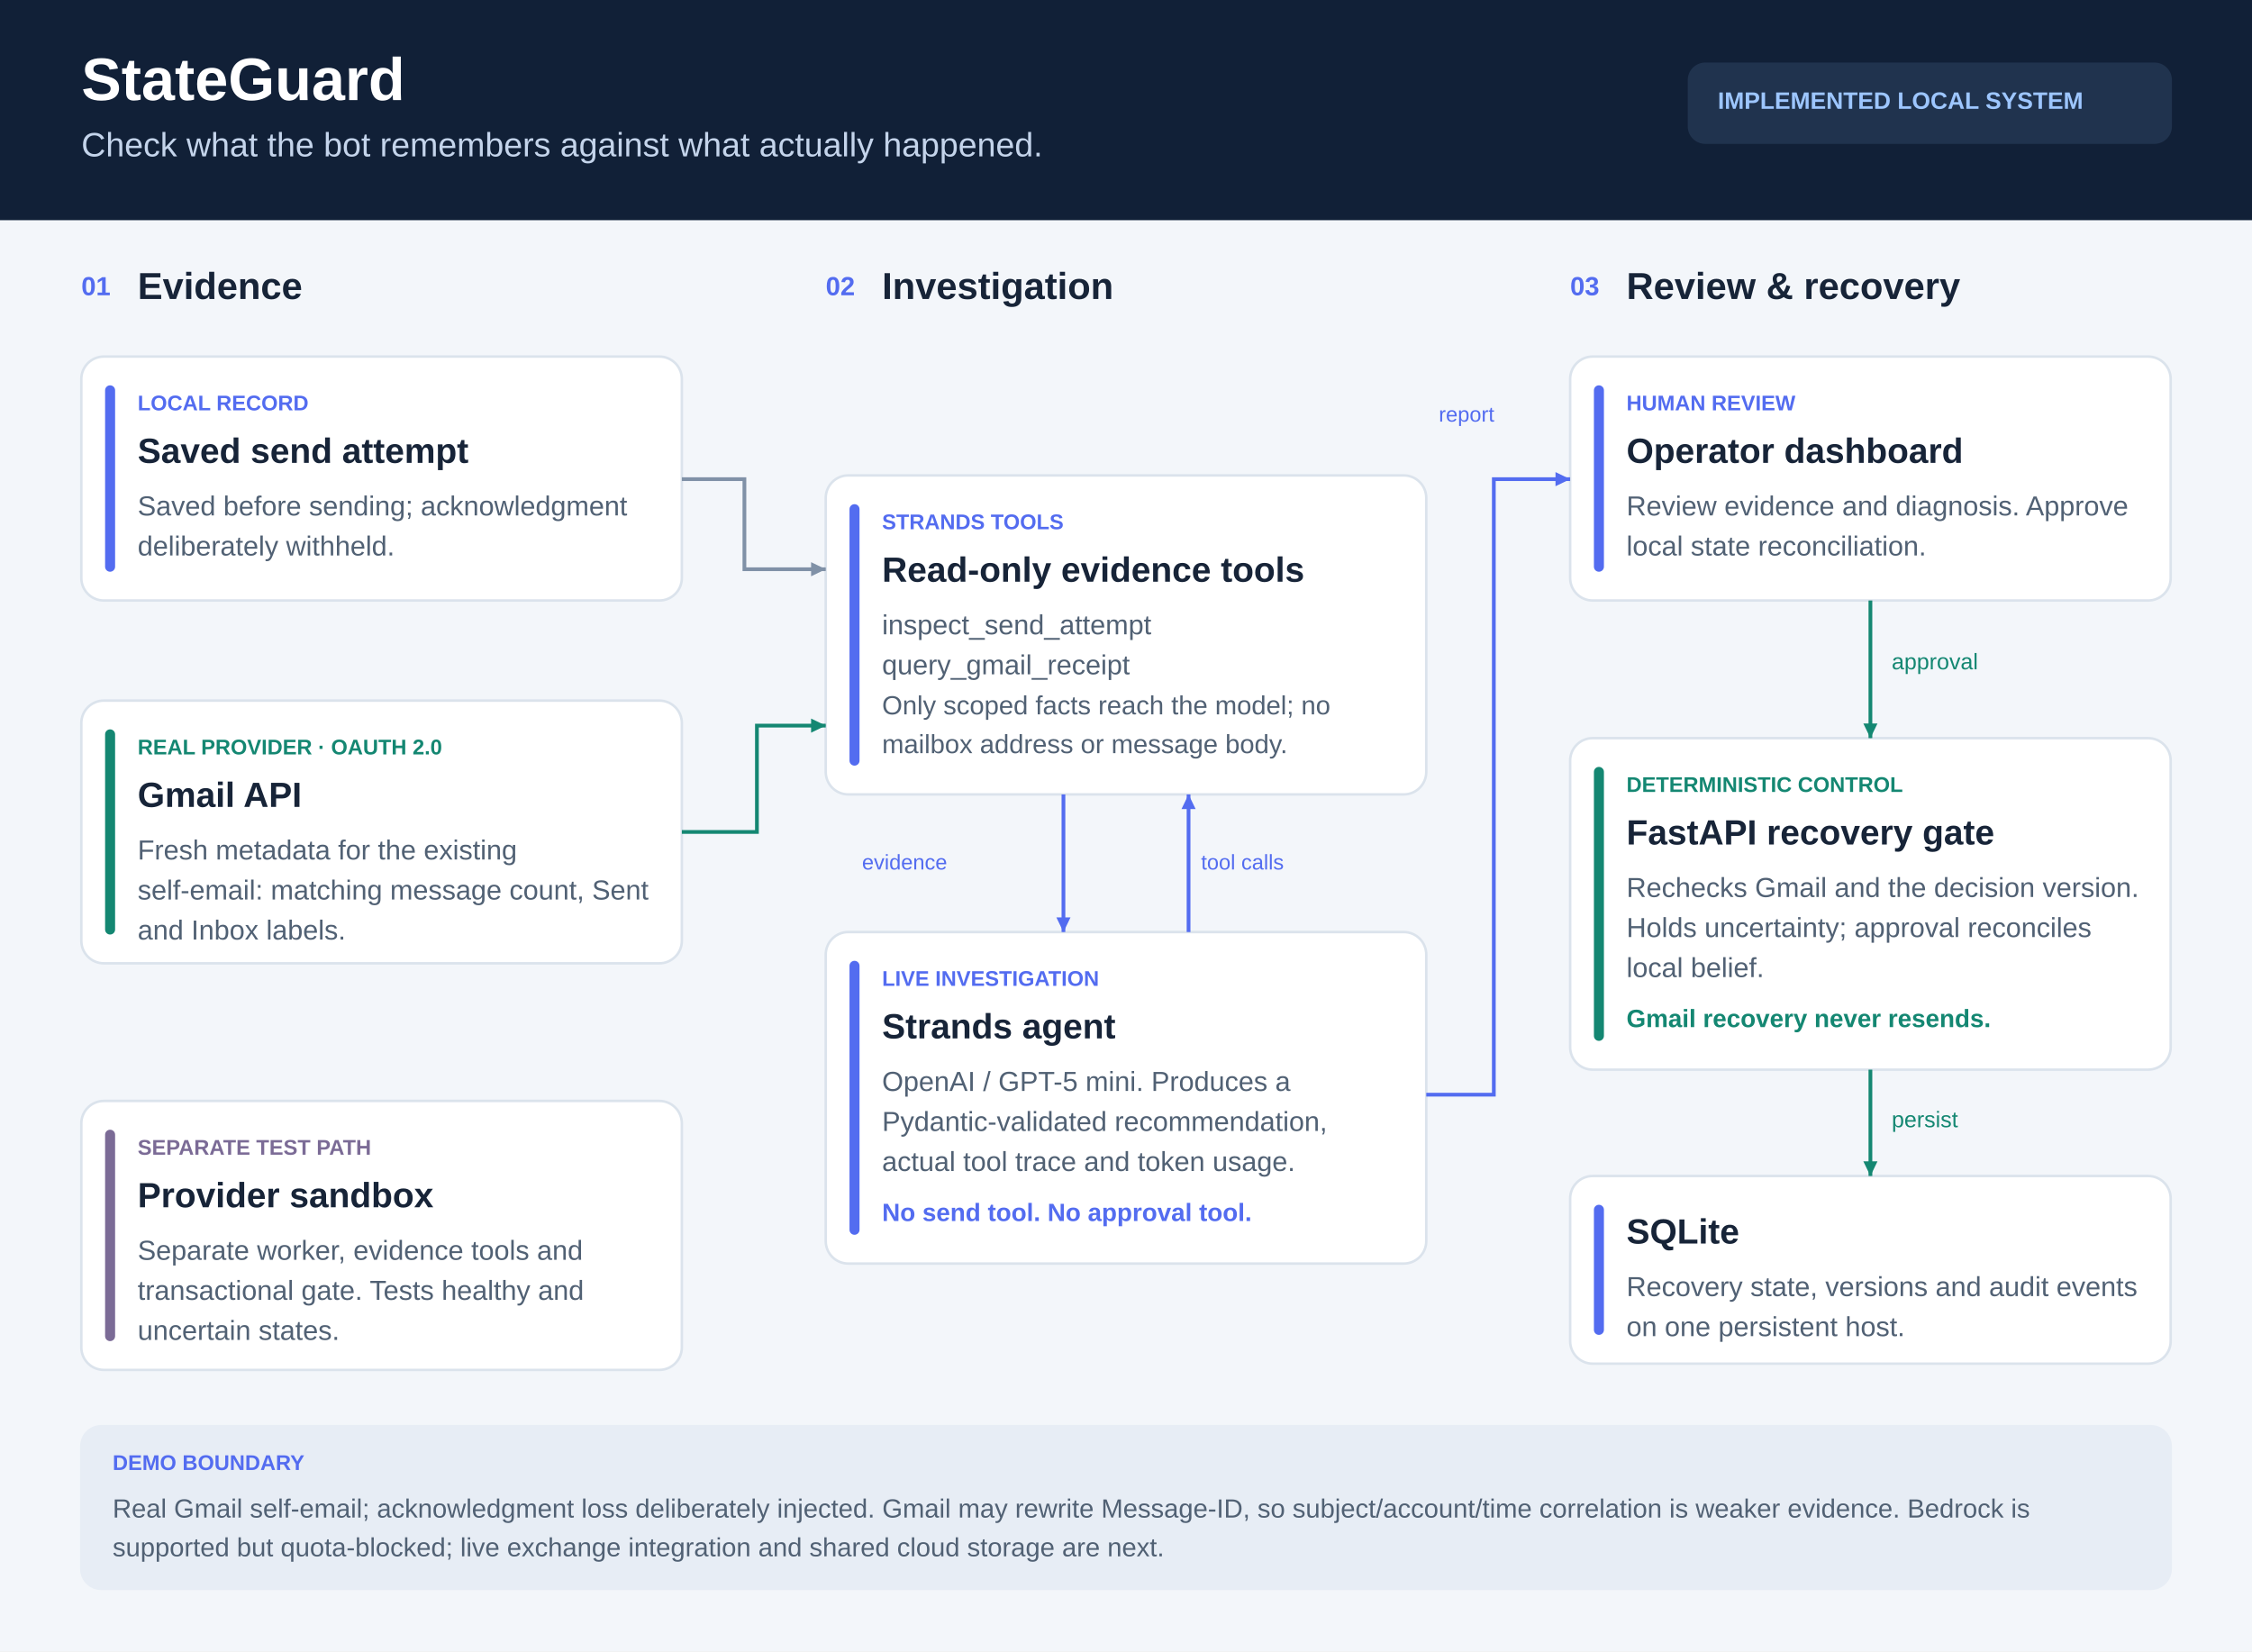
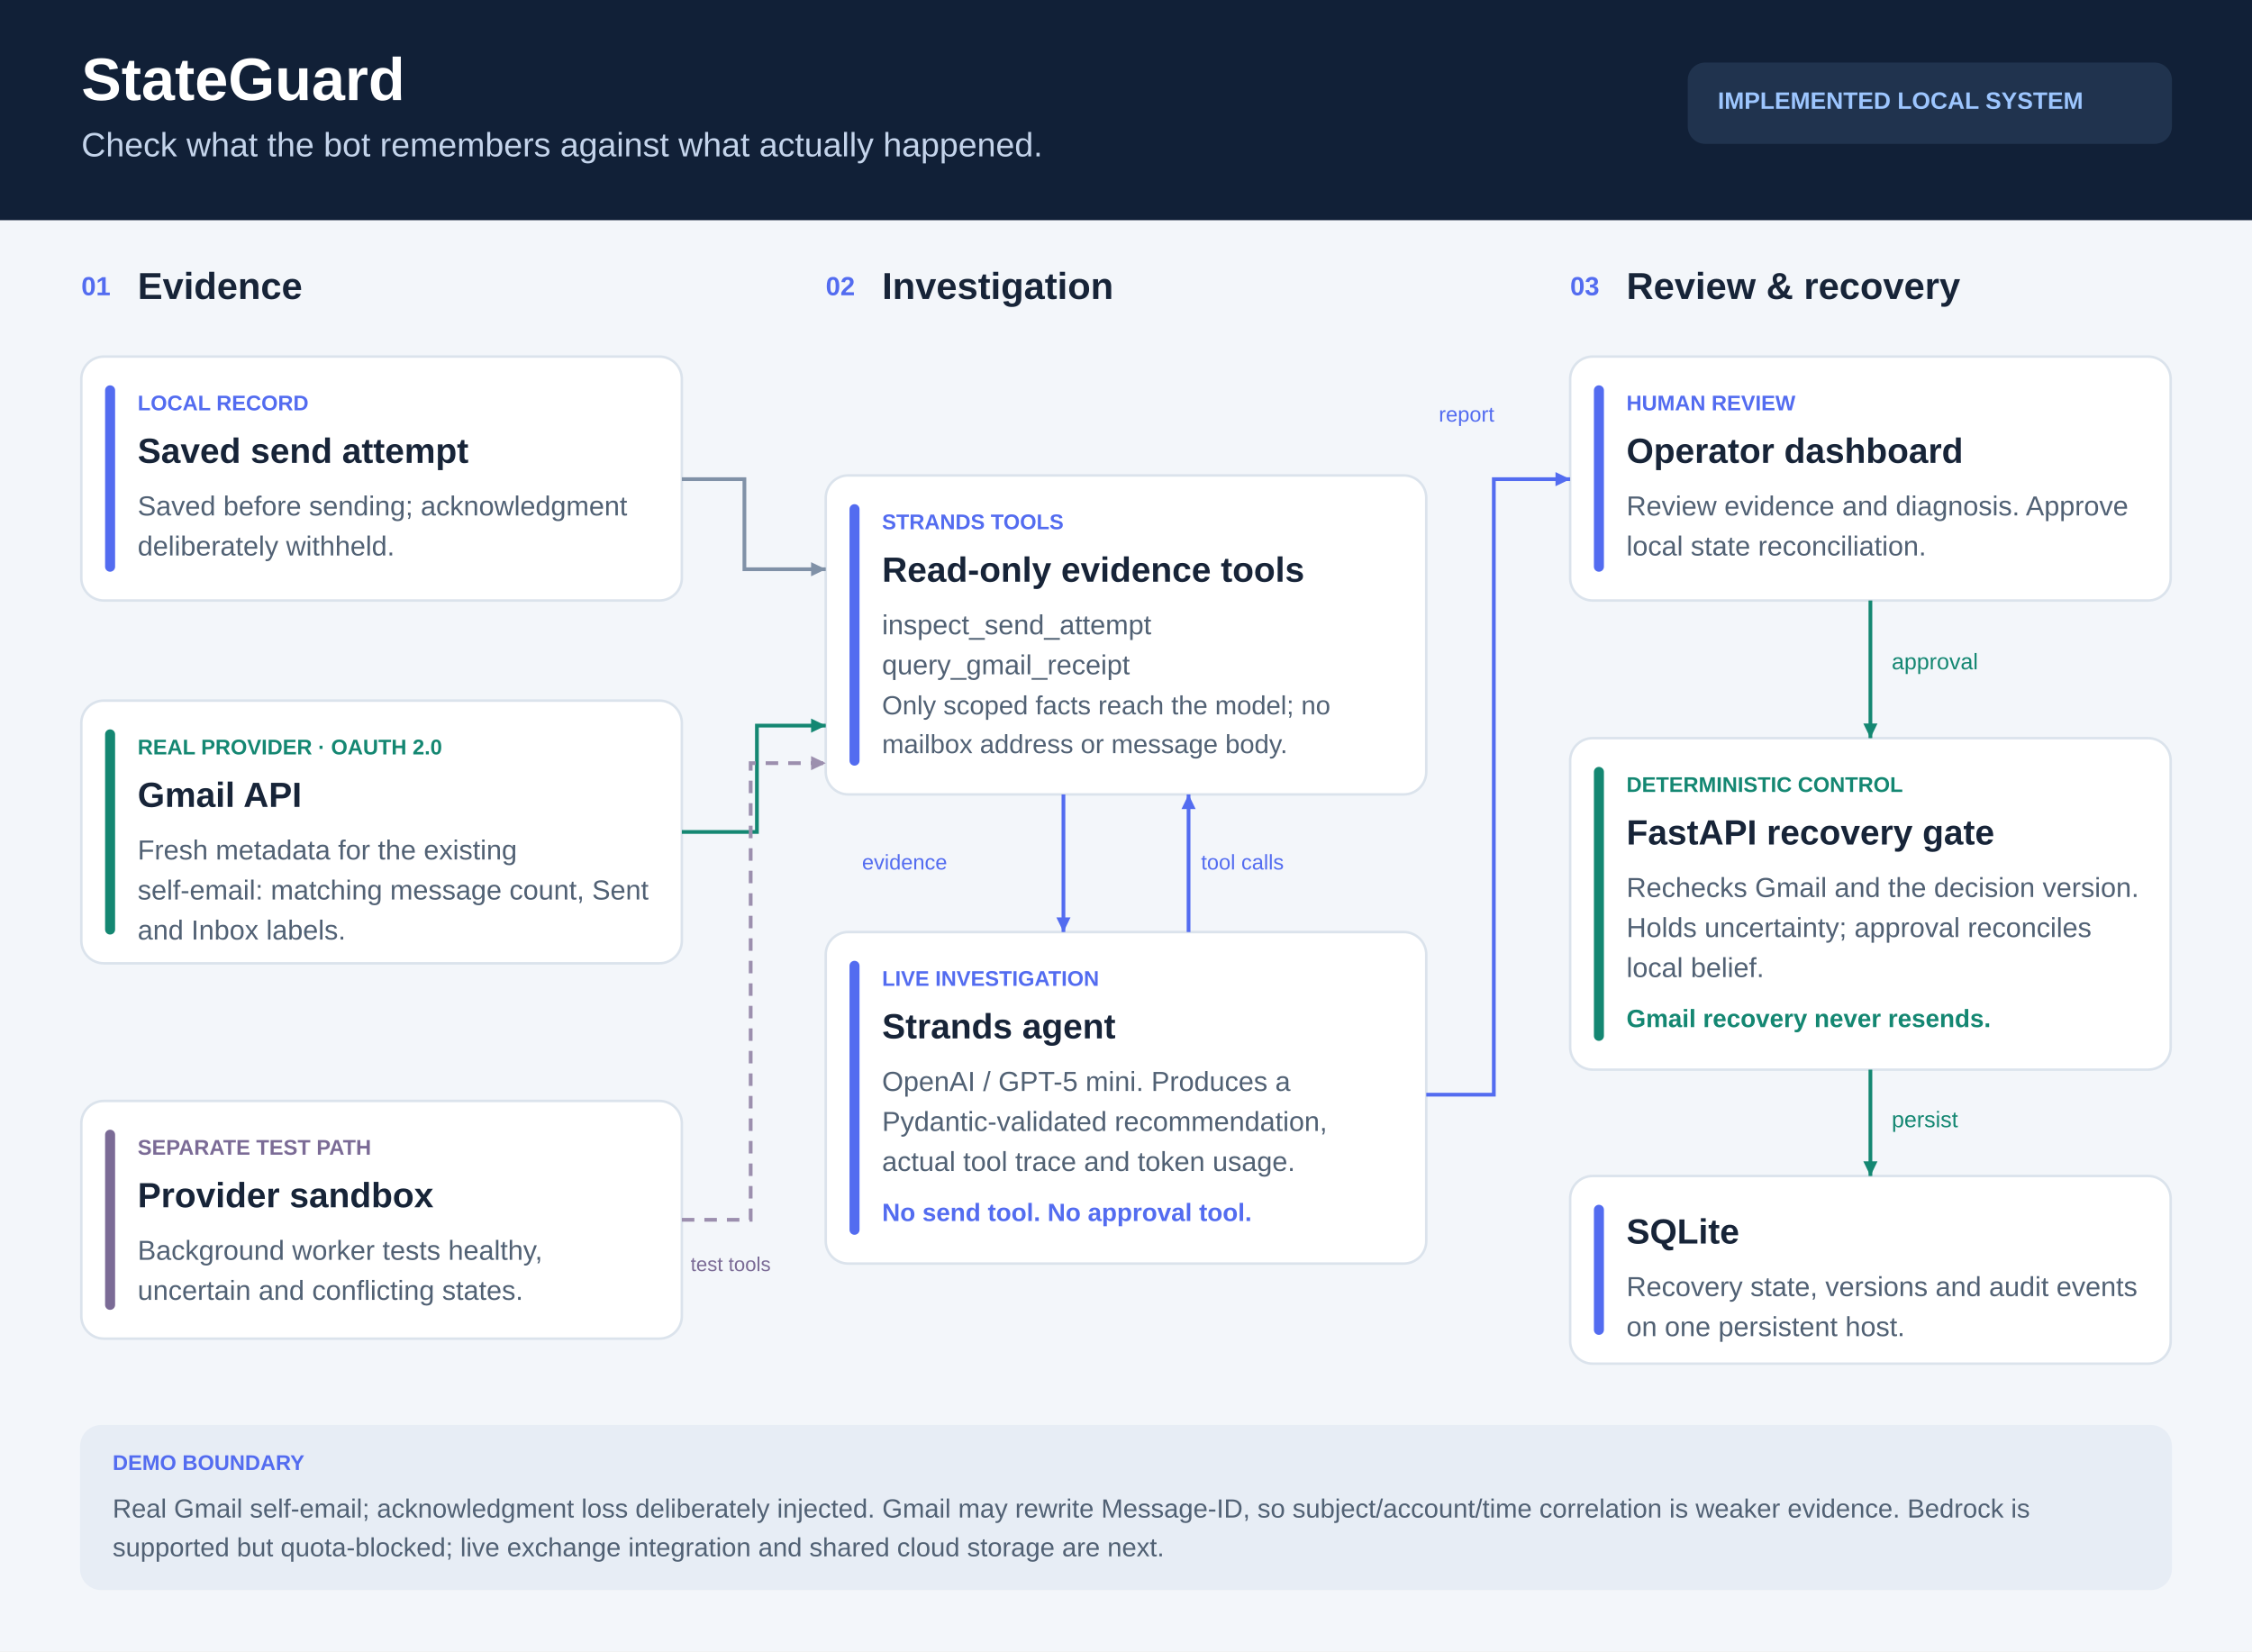
<svg xmlns="http://www.w3.org/2000/svg" width="1800" height="1320" viewBox="0 0 1800 1320" role="img" aria-label="StateGuard Architecture">
  <rect width="100%" height="100%" fill="#f3f6fa" />
  <rect x="0" y="0" width="1800" height="175" rx="0" fill="#112037" stroke="#112037" stroke-width="2" />
  <text x="65" y="80" fill="#ffffff" font-family="Segoe UI,Arial,sans-serif" font-size="48" font-weight="700">StateGuard</text>
  <text x="65" y="125" fill="#c4d4eb" font-family="Segoe UI,Arial,sans-serif" font-size="27" font-weight="400">Check what the bot remembers against what actually happened.</text>
  <rect x="1350" y="51" width="385" height="63" rx="13" fill="#20334e" stroke="#20334e" stroke-width="2" />
  <text x="1373" y="87" fill="#9dc6ff" font-family="Segoe UI,Arial,sans-serif" font-size="19" font-weight="700">IMPLEMENTED LOCAL SYSTEM</text>
  <text x="65" y="236" fill="#536cf0" font-family="Segoe UI,Arial,sans-serif" font-size="21" font-weight="700">01</text>
  <text x="110" y="239" fill="#172438" font-family="Segoe UI,Arial,sans-serif" font-size="30" font-weight="700">Evidence</text>
  <text x="660" y="236" fill="#536cf0" font-family="Segoe UI,Arial,sans-serif" font-size="21" font-weight="700">02</text>
  <text x="705" y="239" fill="#172438" font-family="Segoe UI,Arial,sans-serif" font-size="30" font-weight="700">Investigation</text>
  <text x="1255" y="236" fill="#536cf0" font-family="Segoe UI,Arial,sans-serif" font-size="21" font-weight="700">03</text>
  <text x="1300" y="239" fill="#172438" font-family="Segoe UI,Arial,sans-serif" font-size="30" font-weight="700">Review &amp; recovery</text>
  <rect x="65" y="285" width="480" height="195" rx="18" fill="#ffffff" stroke="#dbe3ec" stroke-width="2" />
  <rect x="85" y="309" width="6" height="147" rx="3" fill="#536cf0" stroke="#536cf0" stroke-width="2" />
  <text x="110" y="328" fill="#536cf0" font-family="Segoe UI,Arial,sans-serif" font-size="17" font-weight="700">LOCAL RECORD</text>
  <text x="110" y="370" fill="#172438" font-family="Segoe UI,Arial,sans-serif" font-size="28" font-weight="700">Saved send attempt</text>
  <text x="110" y="412" fill="#516174" font-family="Segoe UI,Arial,sans-serif" font-size="22" font-weight="400">Saved before sending; acknowledgment</text>
  <text x="110" y="444" fill="#516174" font-family="Segoe UI,Arial,sans-serif" font-size="22" font-weight="400">deliberately withheld.</text>
  <rect x="65" y="560" width="480" height="210" rx="18" fill="#ffffff" stroke="#dbe3ec" stroke-width="2" />
  <rect x="85" y="584" width="6" height="162" rx="3" fill="#148772" stroke="#148772" stroke-width="2" />
  <text x="110" y="603" fill="#148772" font-family="Segoe UI,Arial,sans-serif" font-size="17" font-weight="700">REAL PROVIDER · OAUTH 2.0</text>
  <text x="110" y="645" fill="#172438" font-family="Segoe UI,Arial,sans-serif" font-size="28" font-weight="700">Gmail API</text>
  <text x="110" y="687" fill="#516174" font-family="Segoe UI,Arial,sans-serif" font-size="22" font-weight="400">Fresh metadata for the existing</text>
  <text x="110" y="719" fill="#516174" font-family="Segoe UI,Arial,sans-serif" font-size="22" font-weight="400">self-email: matching message count, Sent</text>
  <text x="110" y="751" fill="#516174" font-family="Segoe UI,Arial,sans-serif" font-size="22" font-weight="400">and Inbox labels.</text>
-   <rect x="65" y="880" width="480" height="215" rx="18" fill="#ffffff" stroke="#dbe3ec" stroke-width="2" />
-   <rect x="85" y="904" width="6" height="167" rx="3" fill="#7b6b96" stroke="#7b6b96" stroke-width="2" />
+   <rect x="65" y="880" width="480" height="190" rx="18" fill="#ffffff" stroke="#dbe3ec" stroke-width="2" />
+   <rect x="85" y="904" width="6" height="142" rx="3" fill="#7b6b96" stroke="#7b6b96" stroke-width="2" />
  <text x="110" y="923" fill="#7b6b96" font-family="Segoe UI,Arial,sans-serif" font-size="17" font-weight="700">SEPARATE TEST PATH</text>
  <text x="110" y="965" fill="#172438" font-family="Segoe UI,Arial,sans-serif" font-size="28" font-weight="700">Provider sandbox</text>
-   <text x="110" y="1007" fill="#516174" font-family="Segoe UI,Arial,sans-serif" font-size="22" font-weight="400">Separate worker, evidence tools and</text>
-   <text x="110" y="1039" fill="#516174" font-family="Segoe UI,Arial,sans-serif" font-size="22" font-weight="400">transactional gate. Tests healthy and</text>
-   <text x="110" y="1071" fill="#516174" font-family="Segoe UI,Arial,sans-serif" font-size="22" font-weight="400">uncertain states.</text>
+   <text x="110" y="1007" fill="#516174" font-family="Segoe UI,Arial,sans-serif" font-size="22" font-weight="400">Background worker tests healthy,</text>
+   <text x="110" y="1039" fill="#516174" font-family="Segoe UI,Arial,sans-serif" font-size="22" font-weight="400">uncertain and conflicting states.</text>
  <rect x="660" y="380" width="480" height="255" rx="18" fill="#ffffff" stroke="#dbe3ec" stroke-width="2" />
  <rect x="680" y="404" width="6" height="207" rx="3" fill="#536cf0" stroke="#536cf0" stroke-width="2" />
  <text x="705" y="423" fill="#536cf0" font-family="Segoe UI,Arial,sans-serif" font-size="17" font-weight="700">STRANDS TOOLS</text>
  <text x="705" y="465" fill="#172438" font-family="Segoe UI,Arial,sans-serif" font-size="28" font-weight="700">Read-only evidence tools</text>
  <text x="705" y="507" fill="#516174" font-family="Segoe UI,Arial,sans-serif" font-size="22" font-weight="400">inspect_send_attempt</text>
  <text x="705" y="539" fill="#516174" font-family="Segoe UI,Arial,sans-serif" font-size="22" font-weight="400">query_gmail_receipt</text>
  <text x="705" y="571" fill="#516174" font-family="Segoe UI,Arial,sans-serif" font-size="21" font-weight="400">Only scoped facts reach the model; no</text>
  <text x="705" y="602" fill="#516174" font-family="Segoe UI,Arial,sans-serif" font-size="21" font-weight="400">mailbox address or message body.</text>
  <rect x="660" y="745" width="480" height="265" rx="18" fill="#ffffff" stroke="#dbe3ec" stroke-width="2" />
  <rect x="680" y="769" width="6" height="217" rx="3" fill="#536cf0" stroke="#536cf0" stroke-width="2" />
  <text x="705" y="788" fill="#536cf0" font-family="Segoe UI,Arial,sans-serif" font-size="17" font-weight="700">LIVE INVESTIGATION</text>
  <text x="705" y="830" fill="#172438" font-family="Segoe UI,Arial,sans-serif" font-size="28" font-weight="700">Strands agent</text>
  <text x="705" y="872" fill="#516174" font-family="Segoe UI,Arial,sans-serif" font-size="22" font-weight="400">OpenAI / GPT-5 mini. Produces a</text>
  <text x="705" y="904" fill="#516174" font-family="Segoe UI,Arial,sans-serif" font-size="22" font-weight="400">Pydantic-validated recommendation,</text>
  <text x="705" y="936" fill="#516174" font-family="Segoe UI,Arial,sans-serif" font-size="22" font-weight="400">actual tool trace and token usage.</text>
  <text x="705" y="976" fill="#536cf0" font-family="Segoe UI,Arial,sans-serif" font-size="20" font-weight="700">No send tool. No approval tool.</text>
  <rect x="1255" y="285" width="480" height="195" rx="18" fill="#ffffff" stroke="#dbe3ec" stroke-width="2" />
  <rect x="1275" y="309" width="6" height="147" rx="3" fill="#536cf0" stroke="#536cf0" stroke-width="2" />
  <text x="1300" y="328" fill="#536cf0" font-family="Segoe UI,Arial,sans-serif" font-size="17" font-weight="700">HUMAN REVIEW</text>
  <text x="1300" y="370" fill="#172438" font-family="Segoe UI,Arial,sans-serif" font-size="28" font-weight="700">Operator dashboard</text>
  <text x="1300" y="412" fill="#516174" font-family="Segoe UI,Arial,sans-serif" font-size="22" font-weight="400">Review evidence and diagnosis. Approve</text>
  <text x="1300" y="444" fill="#516174" font-family="Segoe UI,Arial,sans-serif" font-size="22" font-weight="400">local state reconciliation.</text>
  <rect x="1255" y="590" width="480" height="265" rx="18" fill="#ffffff" stroke="#dbe3ec" stroke-width="2" />
  <rect x="1275" y="614" width="6" height="217" rx="3" fill="#148772" stroke="#148772" stroke-width="2" />
  <text x="1300" y="633" fill="#148772" font-family="Segoe UI,Arial,sans-serif" font-size="17" font-weight="700">DETERMINISTIC CONTROL</text>
  <text x="1300" y="675" fill="#172438" font-family="Segoe UI,Arial,sans-serif" font-size="28" font-weight="700">FastAPI recovery gate</text>
  <text x="1300" y="717" fill="#516174" font-family="Segoe UI,Arial,sans-serif" font-size="22" font-weight="400">Rechecks Gmail and the decision version.</text>
  <text x="1300" y="749" fill="#516174" font-family="Segoe UI,Arial,sans-serif" font-size="22" font-weight="400">Holds uncertainty; approval reconciles</text>
  <text x="1300" y="781" fill="#516174" font-family="Segoe UI,Arial,sans-serif" font-size="22" font-weight="400">local belief.</text>
  <text x="1300" y="821" fill="#148772" font-family="Segoe UI,Arial,sans-serif" font-size="20" font-weight="700">Gmail recovery never resends.</text>
  <rect x="1255" y="940" width="480" height="150" rx="18" fill="#ffffff" stroke="#dbe3ec" stroke-width="2" />
  <rect x="1275" y="964" width="6" height="102" rx="3" fill="#536cf0" stroke="#536cf0" stroke-width="2" />
  <text x="1300" y="994" fill="#172438" font-family="Segoe UI,Arial,sans-serif" font-size="28" font-weight="700">SQLite</text>
  <text x="1300" y="1036" fill="#516174" font-family="Segoe UI,Arial,sans-serif" font-size="22" font-weight="400">Recovery state, versions and audit events</text>
  <text x="1300" y="1068" fill="#516174" font-family="Segoe UI,Arial,sans-serif" font-size="22" font-weight="400">on one persistent host.</text>
  <polyline points="545,383 595,383 595,455 660,455" fill="none" stroke="#8091a7" stroke-width="3" />
  <polygon points="660,455 648.294,460.655 648.294,449.345" fill="#8091a7" />
  <polyline points="545,665 605,665 605,580 660,580" fill="none" stroke="#148772" stroke-width="3" />
  <polygon points="660,580 648.294,585.655 648.294,574.345" fill="#148772" />
+   <polyline points="545,975 600,975 600,610 660,610" fill="none" stroke="#9c8fae" stroke-width="3" stroke-dasharray="10 8" />
+   <polygon points="660,610 648.294,615.655 648.294,604.345" fill="#9c8fae" />
+   <text x="552" y="1016" fill="#7b6b96" font-family="Segoe UI,Arial,sans-serif" font-size="16" font-weight="400">test tools</text>
  <polyline points="850,635 850,745" fill="none" stroke="#536cf0" stroke-width="3" />
  <polygon points="850,745 844.345,733.294 855.655,733.294" fill="#536cf0" />
  <polyline points="950,745 950,635" fill="none" stroke="#536cf0" stroke-width="3" />
  <polygon points="950,635 955.655,646.706 944.345,646.706" fill="#536cf0" />
  <text x="689" y="695" fill="#536cf0" font-family="Segoe UI,Arial,sans-serif" font-size="17" font-weight="400">evidence</text>
  <text x="960" y="695" fill="#536cf0" font-family="Segoe UI,Arial,sans-serif" font-size="17" font-weight="400">tool calls</text>
  <polyline points="1140,875 1194,875 1194,383 1255,383" fill="none" stroke="#536cf0" stroke-width="3" />
  <polygon points="1255,383 1243.294,388.655 1243.294,377.345" fill="#536cf0" />
  <text x="1150" y="337" fill="#536cf0" font-family="Segoe UI,Arial,sans-serif" font-size="17" font-weight="400">report</text>
  <polyline points="1495,480 1495,590" fill="none" stroke="#148772" stroke-width="3" />
  <polygon points="1495,590 1489.345,578.294 1500.655,578.294" fill="#148772" />
  <text x="1512" y="535" fill="#148772" font-family="Segoe UI,Arial,sans-serif" font-size="18" font-weight="400">approval</text>
  <polyline points="1495,855 1495,940" fill="none" stroke="#148772" stroke-width="3" />
  <polygon points="1495,940 1489.345,928.294 1500.655,928.294" fill="#148772" />
  <text x="1512" y="901" fill="#148772" font-family="Segoe UI,Arial,sans-serif" font-size="18" font-weight="400">persist</text>
  <rect x="65" y="1140" width="1670" height="130" rx="16" fill="#e7edf5" stroke="#e7edf5" stroke-width="2" />
  <text x="90" y="1175" fill="#536cf0" font-family="Segoe UI,Arial,sans-serif" font-size="17" font-weight="700">DEMO BOUNDARY</text>
  <text x="90" y="1213" fill="#516174" font-family="Segoe UI,Arial,sans-serif" font-size="21" font-weight="400">Real Gmail self-email; acknowledgment loss deliberately injected. Gmail may rewrite Message-ID, so subject/account/time correlation is weaker evidence. Bedrock is</text>
  <text x="90" y="1244" fill="#516174" font-family="Segoe UI,Arial,sans-serif" font-size="21" font-weight="400">supported but quota-blocked; live exchange integration and shared cloud storage are next.</text>
</svg>
